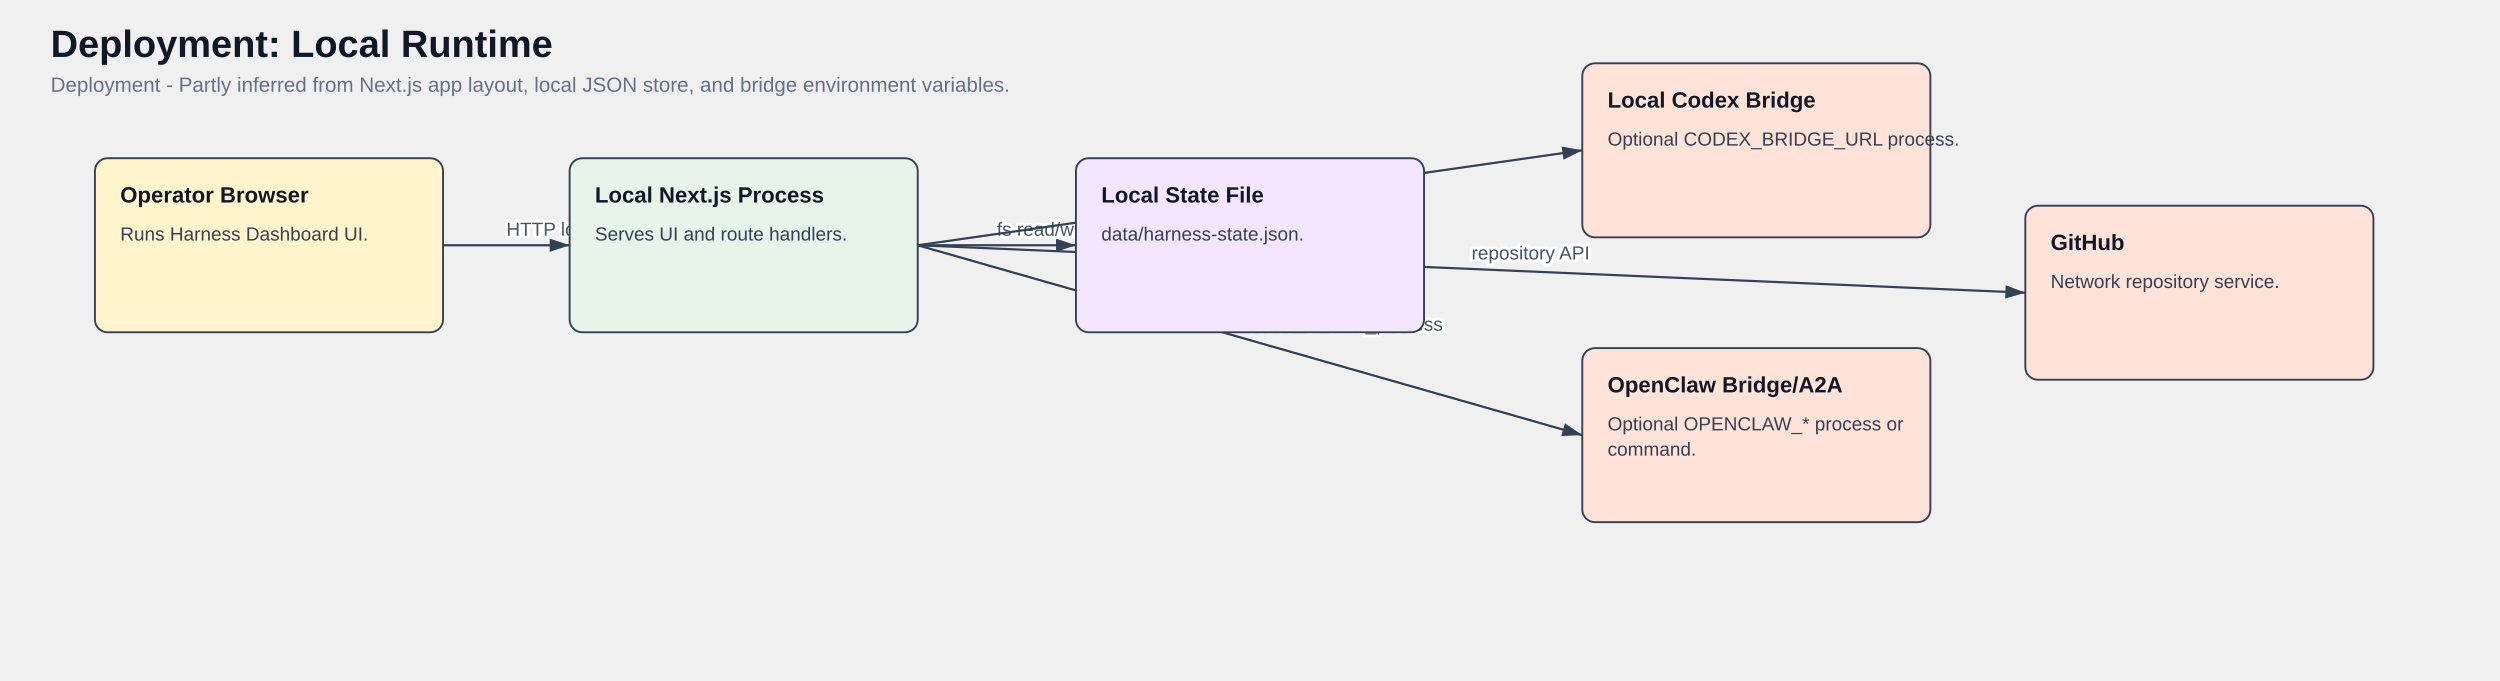
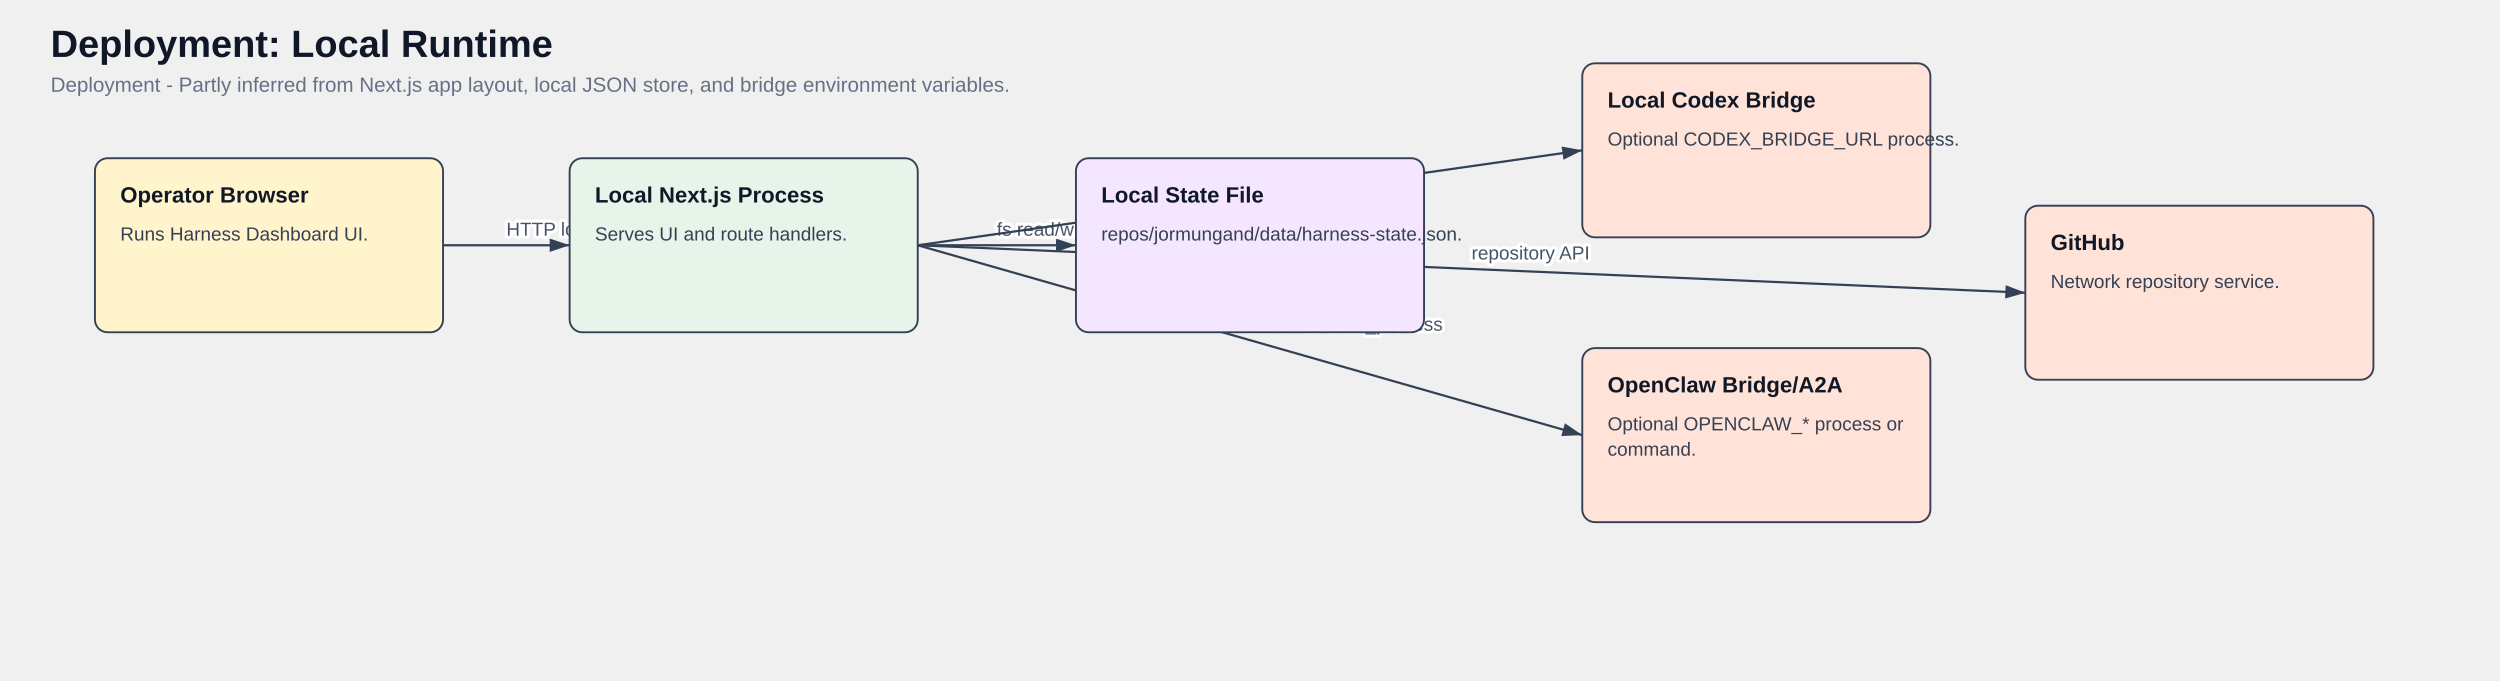
<svg xmlns="http://www.w3.org/2000/svg" width="1580" height="430" viewBox="0 0 1580 430" role="img" aria-labelledby="title desc">
  <defs>
    <marker id="arrow" markerWidth="10" markerHeight="10" refX="9" refY="3" orient="auto" markerUnits="strokeWidth">
      <path d="M0,0 L0,6 L9,3 z" fill="#344054" />
    </marker>
  </defs>
  <style>
    svg { background: #ffffff; font-family: Arial, Helvetica, sans-serif; }
    .diagram-title { fill: #101828; font-size: 24px; font-weight: 700; }
    .diagram-meta { fill: #667085; font-size: 13px; }
    .node { stroke: #344054; stroke-width: 1.2; }
    .node-title { fill: #101828; font-size: 14px; font-weight: 700; }
    .node-desc { fill: #344054; font-size: 12px; }
    .edge { stroke: #344054; stroke-width: 1.4; marker-end: url(#arrow); }
    .edge-label { fill: #475467; font-size: 12px; paint-order: stroke; stroke: #ffffff; stroke-width: 4px; stroke-linejoin: round; }
  </style>
  <text class="diagram-title" x="32" y="36">Deployment: Local Runtime</text>
  <text class="diagram-meta" x="32" y="58">Deployment - Partly inferred from Next.js app layout, local JSON store, and bridge environment variables.</text>
  <g class="edges">
    <line class="edge" x1="280" y1="155" x2="360" y2="155" />
    <text class="edge-label" x="320" y="149">HTTP localhost</text>
    <line class="edge" x1="580" y1="155" x2="680" y2="155" />
    <text class="edge-label" x="630" y="149">fs read/write</text>
    <line class="edge" x1="580" y1="155" x2="1000" y2="95" />
    <text class="edge-label" x="790" y="119">HTTP bridge</text>
    <line class="edge" x1="580" y1="155" x2="1000" y2="275" />
    <text class="edge-label" x="790" y="209">HTTP or child_process</text>
    <line class="edge" x1="580" y1="155" x2="1280" y2="185" />
    <text class="edge-label" x="930" y="164">repository API</text>
  </g>
  <g class="nodes">
    <rect class="node person" x="60" y="100" width="220" height="110" rx="8" fill="#fff4cc" />
    <text class="node-title" x="76" y="128">Operator Browser</text>
    <text class="node-desc" x="76" y="152">Runs Harness Dashboard UI.</text>
    <rect class="node container" x="360" y="100" width="220" height="110" rx="8" fill="#e6f4ea" />
    <text class="node-title" x="376" y="128">Local Next.js Process</text>
    <text class="node-desc" x="376" y="152">Serves UI and route handlers.</text>
    <rect class="node storage" x="680" y="100" width="220" height="110" rx="8" fill="#f5e6ff" />
    <text class="node-title" x="696" y="128">Local State File</text>
-     <text class="node-desc" x="696" y="152">data/harness-state.json.</text>
+     <text class="node-desc" x="696" y="152">repos/jormungand/data/harness-state.json.</text>
    <rect class="node external" x="1000" y="40" width="220" height="110" rx="8" fill="#ffe3d8" />
    <text class="node-title" x="1016" y="68">Local Codex Bridge</text>
    <text class="node-desc" x="1016" y="92">Optional CODEX_BRIDGE_URL process.</text>
    <rect class="node external" x="1000" y="220" width="220" height="110" rx="8" fill="#ffe3d8" />
    <text class="node-title" x="1016" y="248">OpenClaw Bridge/A2A</text>
    <text class="node-desc" x="1016" y="272">Optional OPENCLAW_* process or</text>
    <text class="node-desc" x="1016" y="288">command.</text>
    <rect class="node external" x="1280" y="130" width="220" height="110" rx="8" fill="#ffe3d8" />
    <text class="node-title" x="1296" y="158">GitHub</text>
    <text class="node-desc" x="1296" y="182">Network repository service.</text>
  </g>
</svg>
